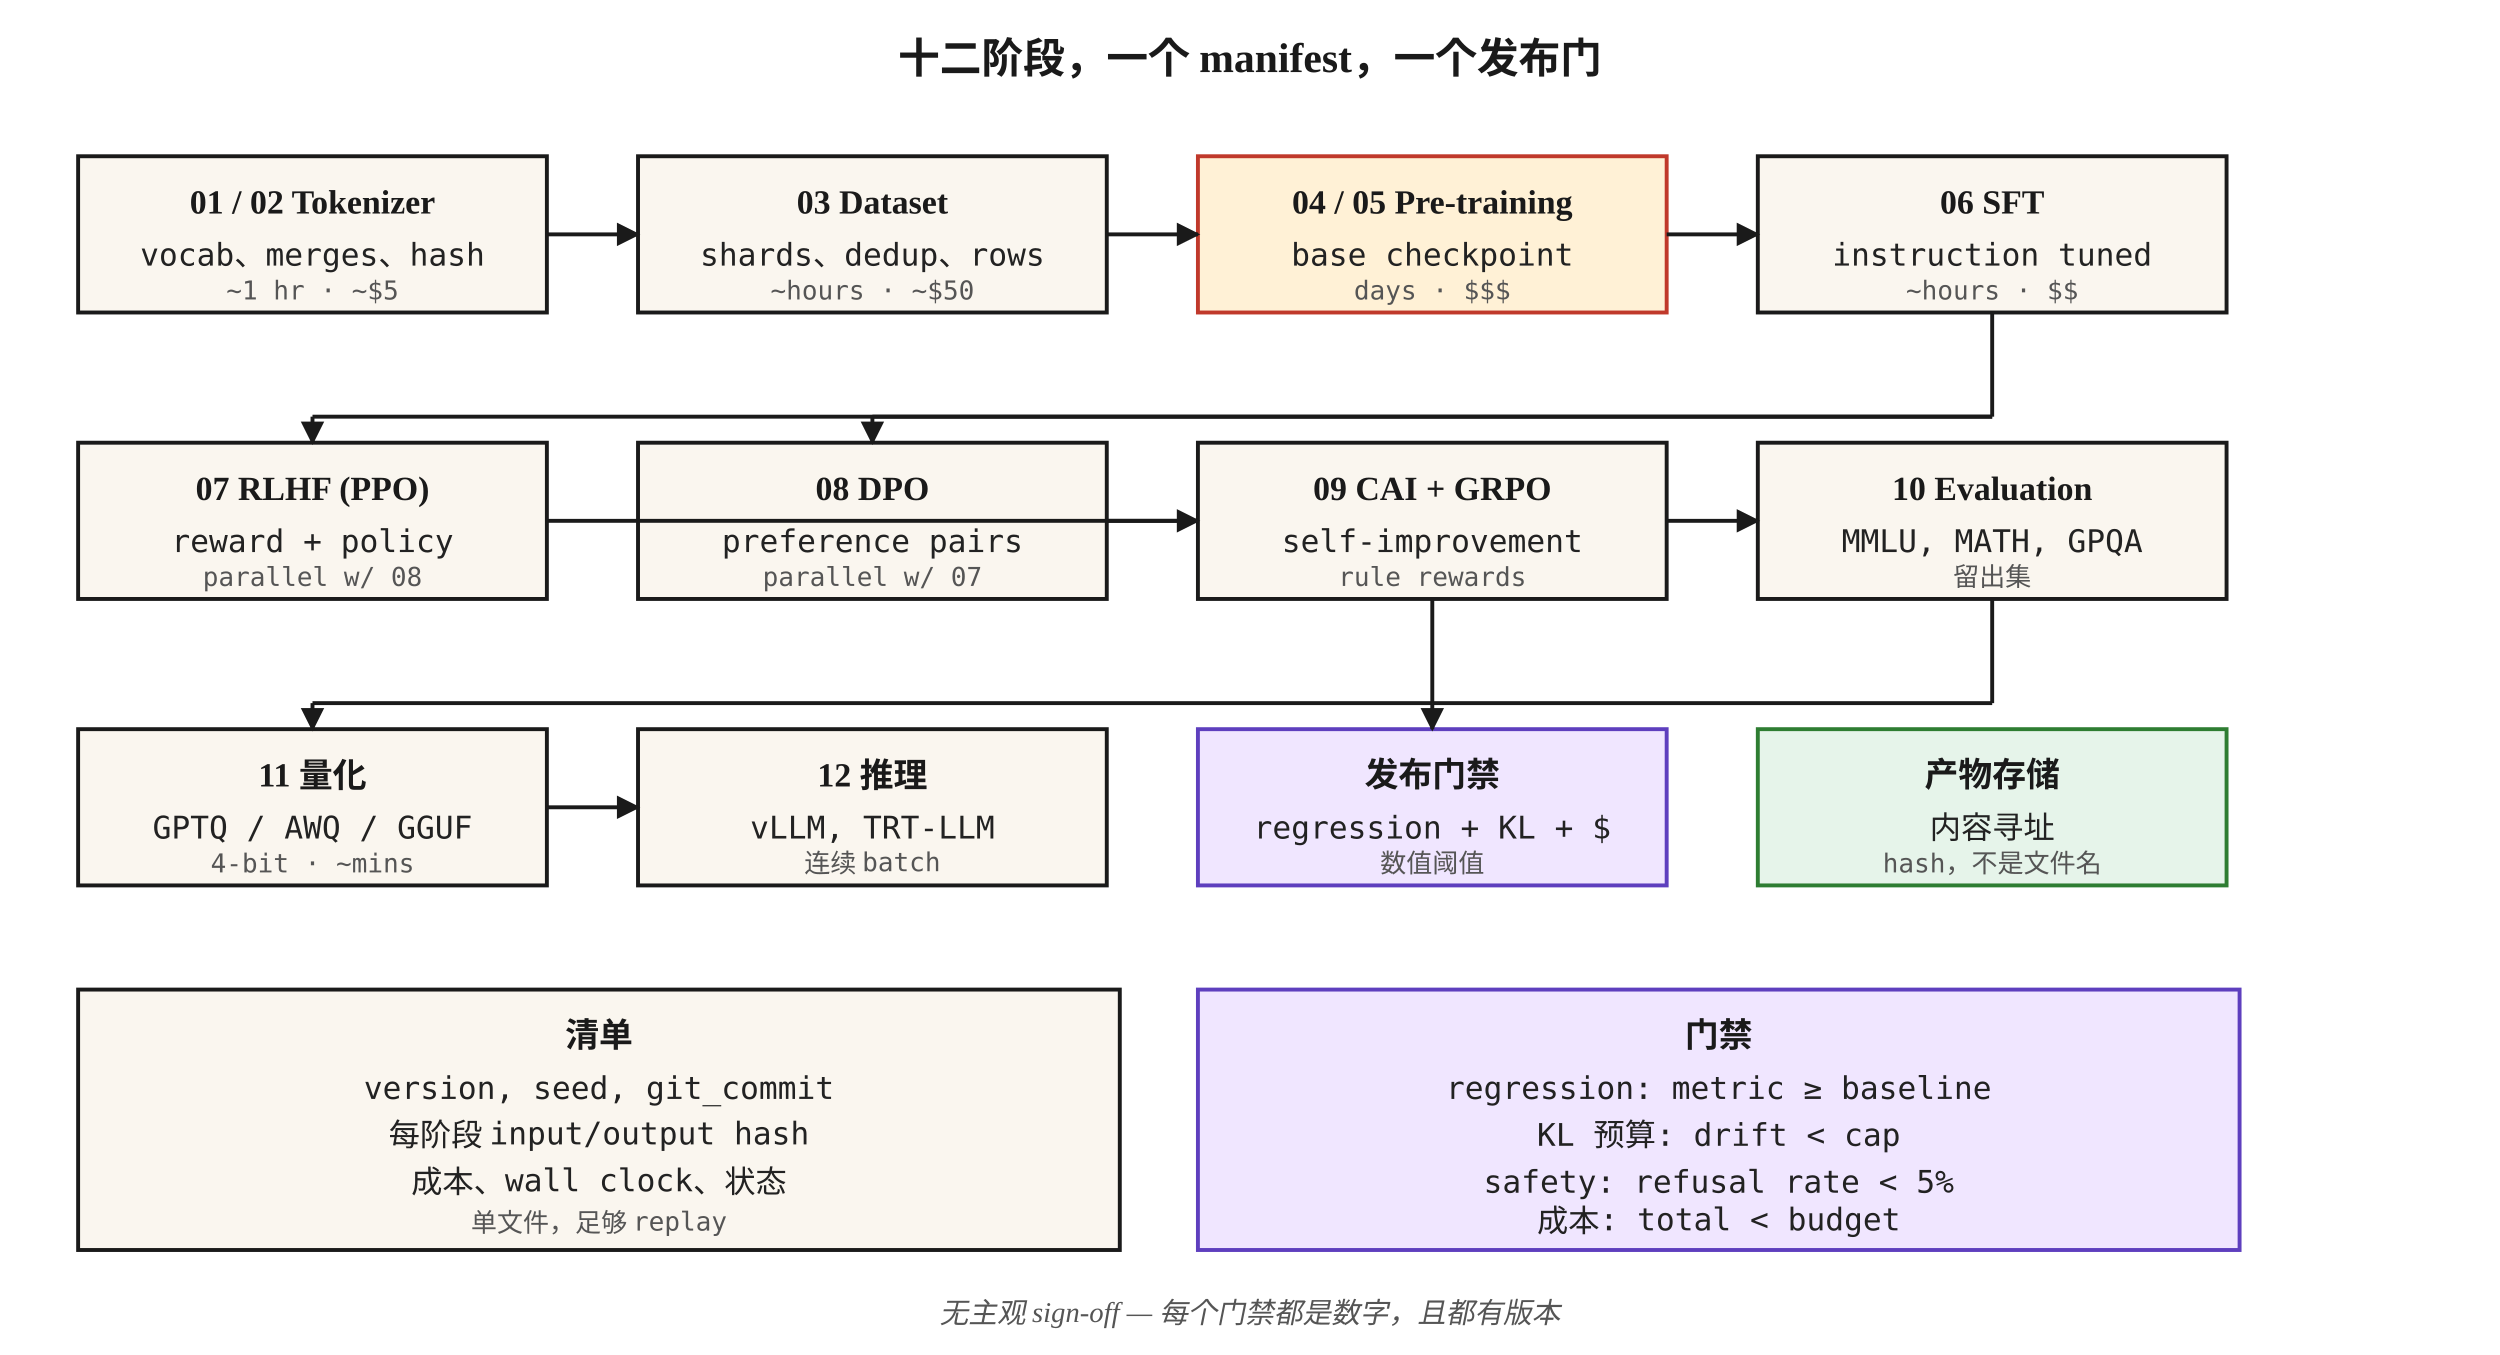
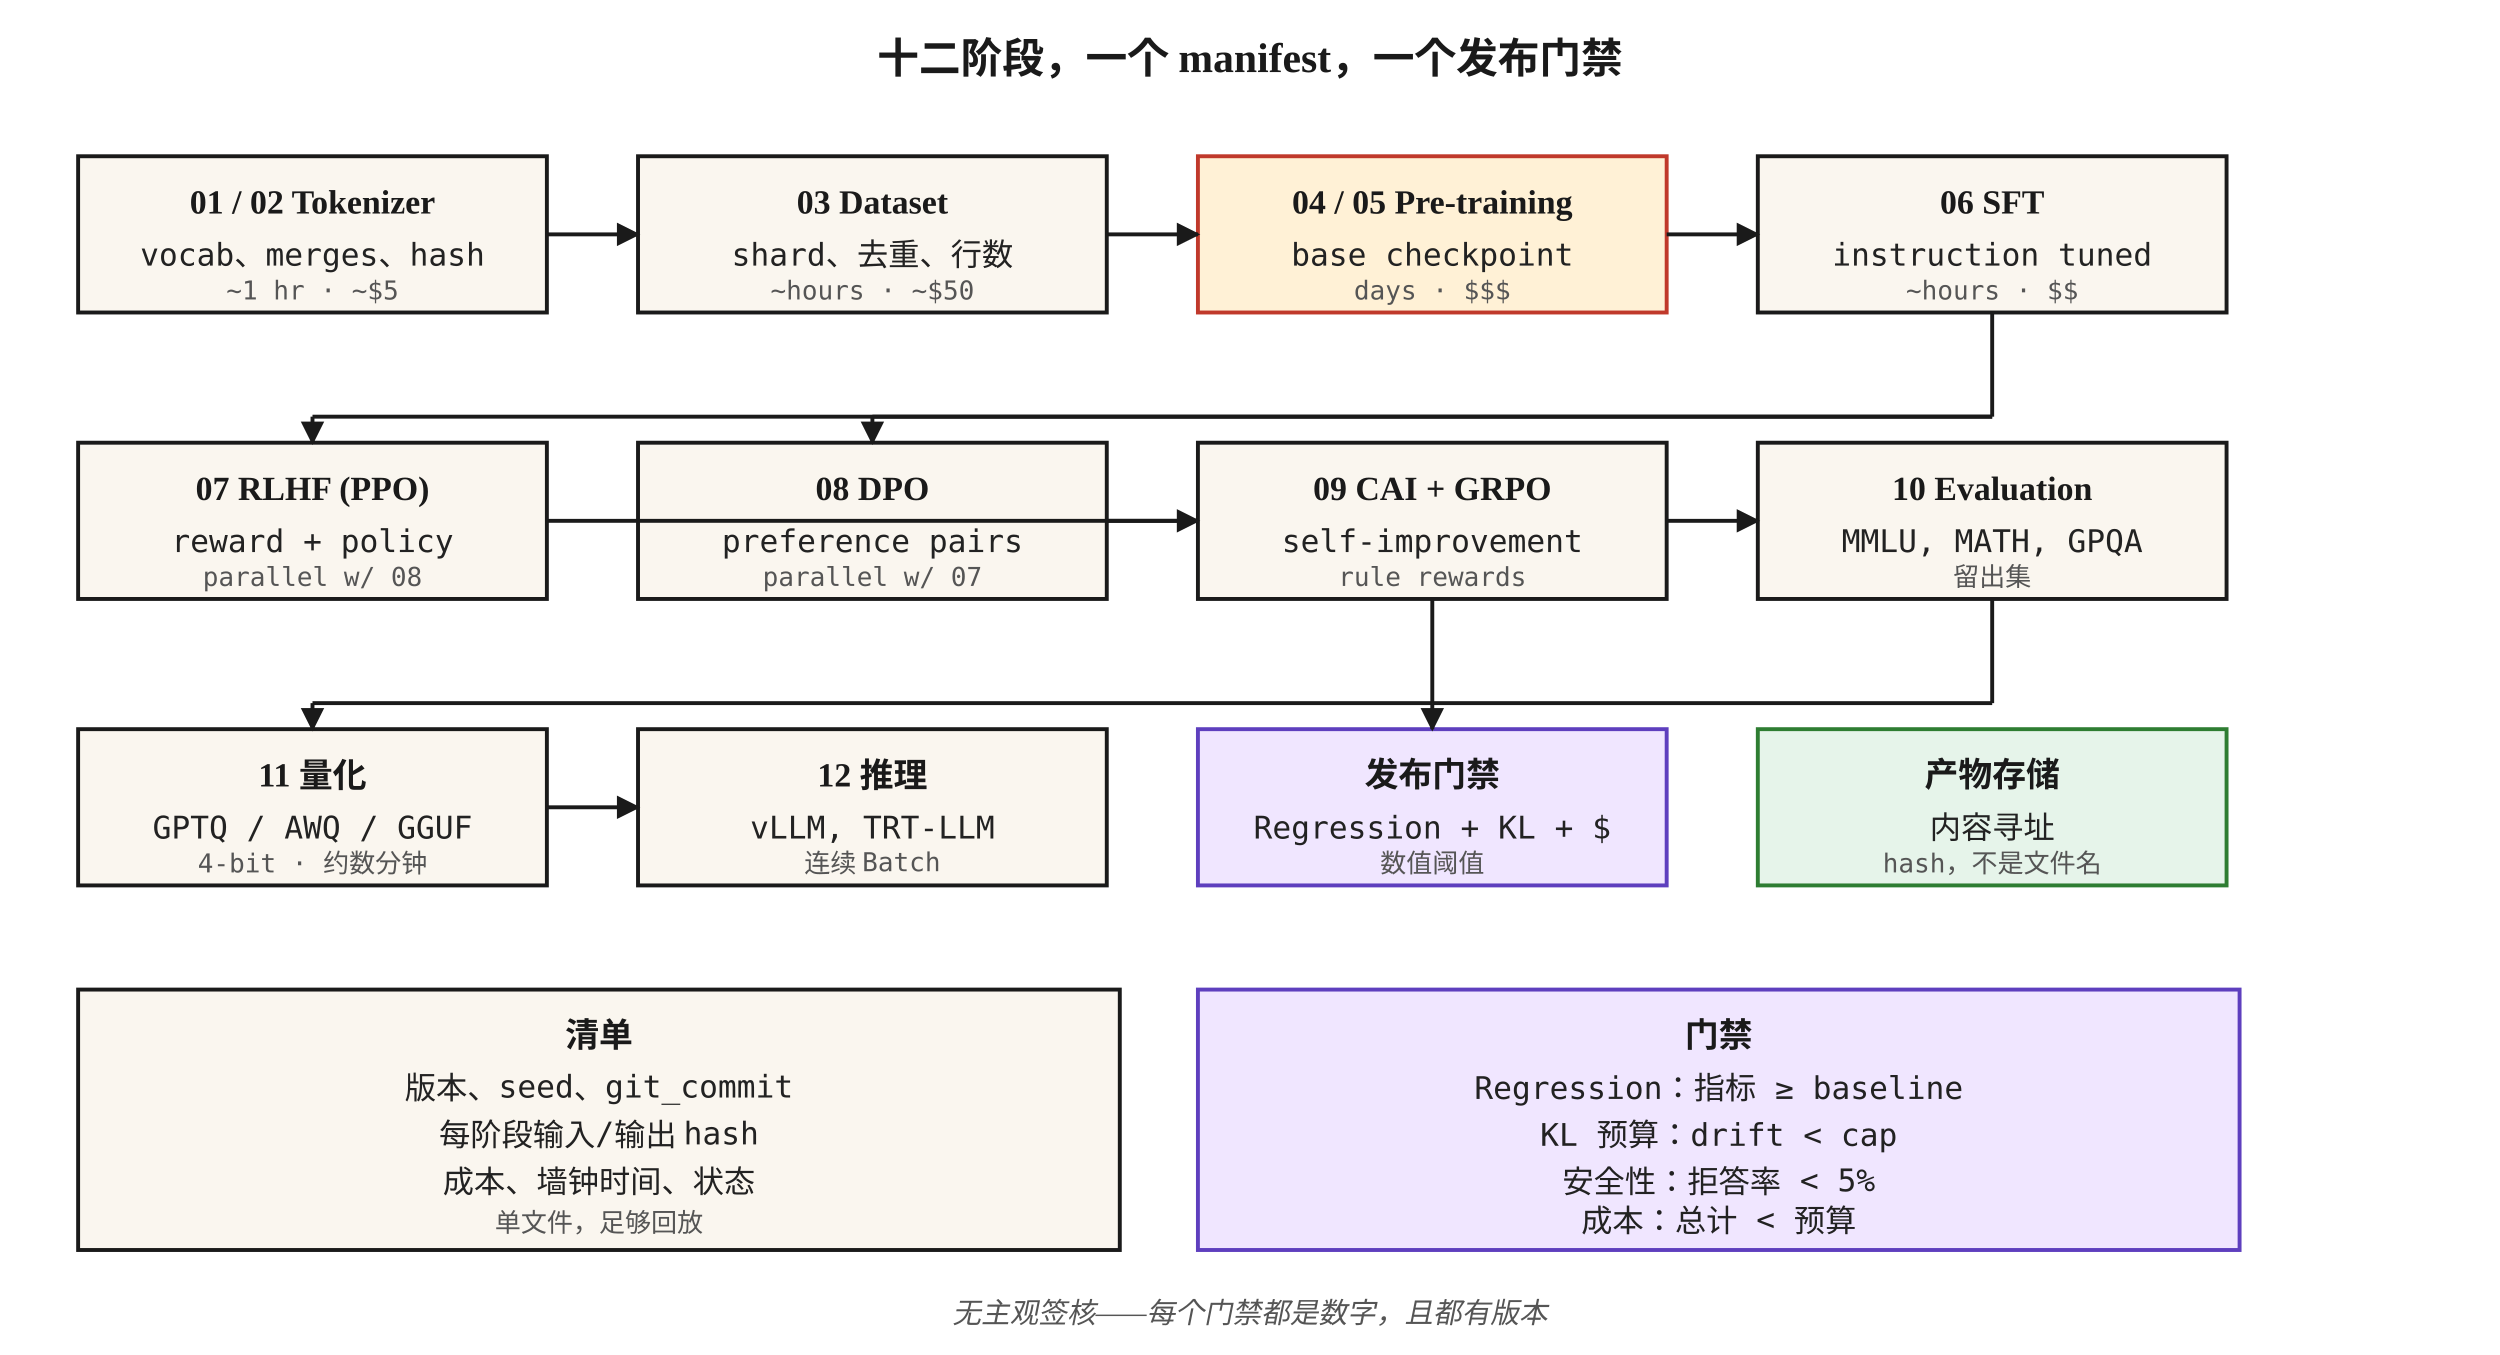
<svg xmlns="http://www.w3.org/2000/svg" viewBox="0 0 960 520" font-family="Georgia, 'Times New Roman', serif">
  <defs>
    <marker id="arrow" viewBox="0 0 10 10" refX="9" refY="5" markerWidth="6" markerHeight="6" orient="auto">
      <path d="M0,0 L10,5 L0,10 z" fill="#1a1a1a" />
    </marker>
    <style>
      .box { fill: #faf6ef; stroke: #1a1a1a; stroke-width: 1.5; }
      .hot { fill: #fff1d6; stroke: #c0392b; stroke-width: 1.5; }
      .cool { fill: #e6f4ea; stroke: #2e7d32; stroke-width: 1.5; }
      .gate { fill: #f0e6ff; stroke: #5e3fbe; stroke-width: 1.5; }
      .label { font-size: 13px; font-weight: 600; fill: #1a1a1a; }
      .step { font-size: 12px; font-family: 'Menlo', monospace; fill: #222; }
      .small { font-size: 10px; font-family: 'Menlo', monospace; fill: #555; }
      .caption { font-size: 11px; fill: #555; font-style: italic; }
      .title { font-size: 16px; font-weight: 700; fill: #1a1a1a; }
    </style>
  </defs>
-   <text x="480" y="28" text-anchor="middle" class="title">十二阶段，一个 manifest，一个发布门</text>
+   <text x="480" y="28" text-anchor="middle" class="title">十二阶段，一个 manifest，一个发布门禁</text>
  <g>
    <rect x="30" y="60" width="180" height="60" class="box" />
    <text x="120" y="82" text-anchor="middle" class="label">01 / 02  Tokenizer</text>
    <text x="120" y="102" text-anchor="middle" class="step">vocab、merges、hash</text>
    <text x="120" y="115" text-anchor="middle" class="small">~1 hr · ~$5</text>
    <rect x="245" y="60" width="180" height="60" class="box" />
    <text x="335" y="82" text-anchor="middle" class="label">03  Dataset</text>
-     <text x="335" y="102" text-anchor="middle" class="step">shards、dedup、rows</text>
+     <text x="335" y="102" text-anchor="middle" class="step">shard、去重、行数</text>
    <text x="335" y="115" text-anchor="middle" class="small">~hours · ~$50</text>
    <rect x="460" y="60" width="180" height="60" class="hot" />
    <text x="550" y="82" text-anchor="middle" class="label">04 / 05  Pre-training</text>
    <text x="550" y="102" text-anchor="middle" class="step">base checkpoint</text>
    <text x="550" y="115" text-anchor="middle" class="small">days · $$$</text>
    <rect x="675" y="60" width="180" height="60" class="box" />
    <text x="765" y="82" text-anchor="middle" class="label">06  SFT</text>
    <text x="765" y="102" text-anchor="middle" class="step">instruction tuned</text>
    <text x="765" y="115" text-anchor="middle" class="small">~hours · $$</text>
    <rect x="30" y="170" width="180" height="60" class="box" />
    <text x="120" y="192" text-anchor="middle" class="label">07  RLHF (PPO)</text>
    <text x="120" y="212" text-anchor="middle" class="step">reward + policy</text>
    <text x="120" y="225" text-anchor="middle" class="small">parallel w/ 08</text>
    <rect x="245" y="170" width="180" height="60" class="box" />
    <text x="335" y="192" text-anchor="middle" class="label">08  DPO</text>
    <text x="335" y="212" text-anchor="middle" class="step">preference pairs</text>
    <text x="335" y="225" text-anchor="middle" class="small">parallel w/ 07</text>
    <rect x="460" y="170" width="180" height="60" class="box" />
    <text x="550" y="192" text-anchor="middle" class="label">09  CAI + GRPO</text>
    <text x="550" y="212" text-anchor="middle" class="step">self-improvement</text>
    <text x="550" y="225" text-anchor="middle" class="small">rule rewards</text>
    <rect x="675" y="170" width="180" height="60" class="box" />
    <text x="765" y="192" text-anchor="middle" class="label">10  Evaluation</text>
    <text x="765" y="212" text-anchor="middle" class="step">MMLU, MATH, GPQA</text>
    <text x="765" y="225" text-anchor="middle" class="small">留出集</text>
    <rect x="30" y="280" width="180" height="60" class="box" />
    <text x="120" y="302" text-anchor="middle" class="label">11  量化</text>
    <text x="120" y="322" text-anchor="middle" class="step">GPTQ / AWQ / GGUF</text>
-     <text x="120" y="335" text-anchor="middle" class="small">4-bit · ~mins</text>
+     <text x="120" y="335" text-anchor="middle" class="small">4-bit · 约数分钟</text>
    <rect x="245" y="280" width="180" height="60" class="box" />
    <text x="335" y="302" text-anchor="middle" class="label">12  推理</text>
    <text x="335" y="322" text-anchor="middle" class="step">vLLM, TRT-LLM</text>
-     <text x="335" y="335" text-anchor="middle" class="small">连续 batch</text>
+     <text x="335" y="335" text-anchor="middle" class="small">连续 Batch</text>
    <rect x="460" y="280" width="180" height="60" class="gate" />
    <text x="550" y="302" text-anchor="middle" class="label">发布门禁</text>
-     <text x="550" y="322" text-anchor="middle" class="step">regression + KL + $</text>
+     <text x="550" y="322" text-anchor="middle" class="step">Regression + KL + $</text>
    <text x="550" y="335" text-anchor="middle" class="small">数值阈值</text>
    <rect x="675" y="280" width="180" height="60" class="cool" />
    <text x="765" y="302" text-anchor="middle" class="label">产物存储</text>
    <text x="765" y="322" text-anchor="middle" class="step">内容寻址</text>
    <text x="765" y="335" text-anchor="middle" class="small">hash，不是文件名</text>
  </g>
  <line x1="210" y1="90" x2="245" y2="90" stroke="#1a1a1a" stroke-width="1.5" marker-end="url(#arrow)" />
  <line x1="425" y1="90" x2="460" y2="90" stroke="#1a1a1a" stroke-width="1.5" marker-end="url(#arrow)" />
  <line x1="640" y1="90" x2="675" y2="90" stroke="#1a1a1a" stroke-width="1.5" marker-end="url(#arrow)" />
  <line x1="765" y1="120" x2="765" y2="160" stroke="#1a1a1a" stroke-width="1.5" />
  <line x1="765" y1="160" x2="120" y2="160" stroke="#1a1a1a" stroke-width="1.5" />
  <line x1="120" y1="160" x2="120" y2="170" stroke="#1a1a1a" stroke-width="1.5" marker-end="url(#arrow)" />
  <line x1="765" y1="160" x2="335" y2="160" stroke="#1a1a1a" stroke-width="1.5" />
  <line x1="335" y1="160" x2="335" y2="170" stroke="#1a1a1a" stroke-width="1.5" marker-end="url(#arrow)" />
  <line x1="210" y1="200" x2="460" y2="200" stroke="#1a1a1a" stroke-width="1.5" />
  <line x1="425" y1="200" x2="460" y2="200" stroke="#1a1a1a" stroke-width="1.5" marker-end="url(#arrow)" />
  <line x1="640" y1="200" x2="675" y2="200" stroke="#1a1a1a" stroke-width="1.5" marker-end="url(#arrow)" />
  <line x1="550" y1="230" x2="550" y2="270" stroke="#1a1a1a" stroke-width="1.5" />
  <line x1="550" y1="270" x2="120" y2="270" stroke="#1a1a1a" stroke-width="1.5" />
  <line x1="120" y1="270" x2="120" y2="280" stroke="#1a1a1a" stroke-width="1.5" marker-end="url(#arrow)" />
  <line x1="210" y1="310" x2="245" y2="310" stroke="#1a1a1a" stroke-width="1.5" marker-end="url(#arrow)" />
  <line x1="765" y1="230" x2="765" y2="270" stroke="#1a1a1a" stroke-width="1.5" />
  <line x1="765" y1="270" x2="550" y2="270" stroke="#1a1a1a" stroke-width="1.5" />
  <line x1="550" y1="270" x2="550" y2="280" stroke="#1a1a1a" stroke-width="1.5" marker-end="url(#arrow)" />
  <rect x="30" y="380" width="400" height="100" class="box" />
  <text x="230" y="402" text-anchor="middle" class="label">清单</text>
-   <text x="230" y="422" text-anchor="middle" class="step">version, seed, git_commit</text>
-   <text x="230" y="440" text-anchor="middle" class="step">每阶段 input/output hash</text>
-   <text x="230" y="458" text-anchor="middle" class="step">成本、wall clock、状态</text>
-   <text x="230" y="473" text-anchor="middle" class="small">单文件，足够 replay</text>
+   <text x="230" y="422" text-anchor="middle" class="step">版本、seed、git_commit</text>
+   <text x="230" y="440" text-anchor="middle" class="step">每阶段输入/输出 hash</text>
+   <text x="230" y="458" text-anchor="middle" class="step">成本、墙钟时间、状态</text>
+   <text x="230" y="473" text-anchor="middle" class="small">单文件，足够回放</text>
  <rect x="460" y="380" width="400" height="100" class="gate" />
  <text x="660" y="402" text-anchor="middle" class="label">门禁</text>
-   <text x="660" y="422" text-anchor="middle" class="step">regression: metric ≥ baseline</text>
-   <text x="660" y="440" text-anchor="middle" class="step">KL 预算: drift &lt; cap</text>
-   <text x="660" y="458" text-anchor="middle" class="step">safety: refusal rate &lt; 5%</text>
-   <text x="660" y="473" text-anchor="middle" class="step">成本: total &lt; budget</text>
-   <text x="480" y="508" text-anchor="middle" class="caption">无主观 sign-off — 每个门禁都是数字，且都有版本</text>
+   <text x="660" y="422" text-anchor="middle" class="step">Regression：指标 ≥ baseline</text>
+   <text x="660" y="440" text-anchor="middle" class="step">KL 预算：drift &lt; cap</text>
+   <text x="660" y="458" text-anchor="middle" class="step">安全性：拒答率 &lt; 5%</text>
+   <text x="660" y="473" text-anchor="middle" class="step">成本：总计 &lt; 预算</text>
+   <text x="480" y="508" text-anchor="middle" class="caption">无主观签核——每个门禁都是数字，且都有版本</text>
</svg>
